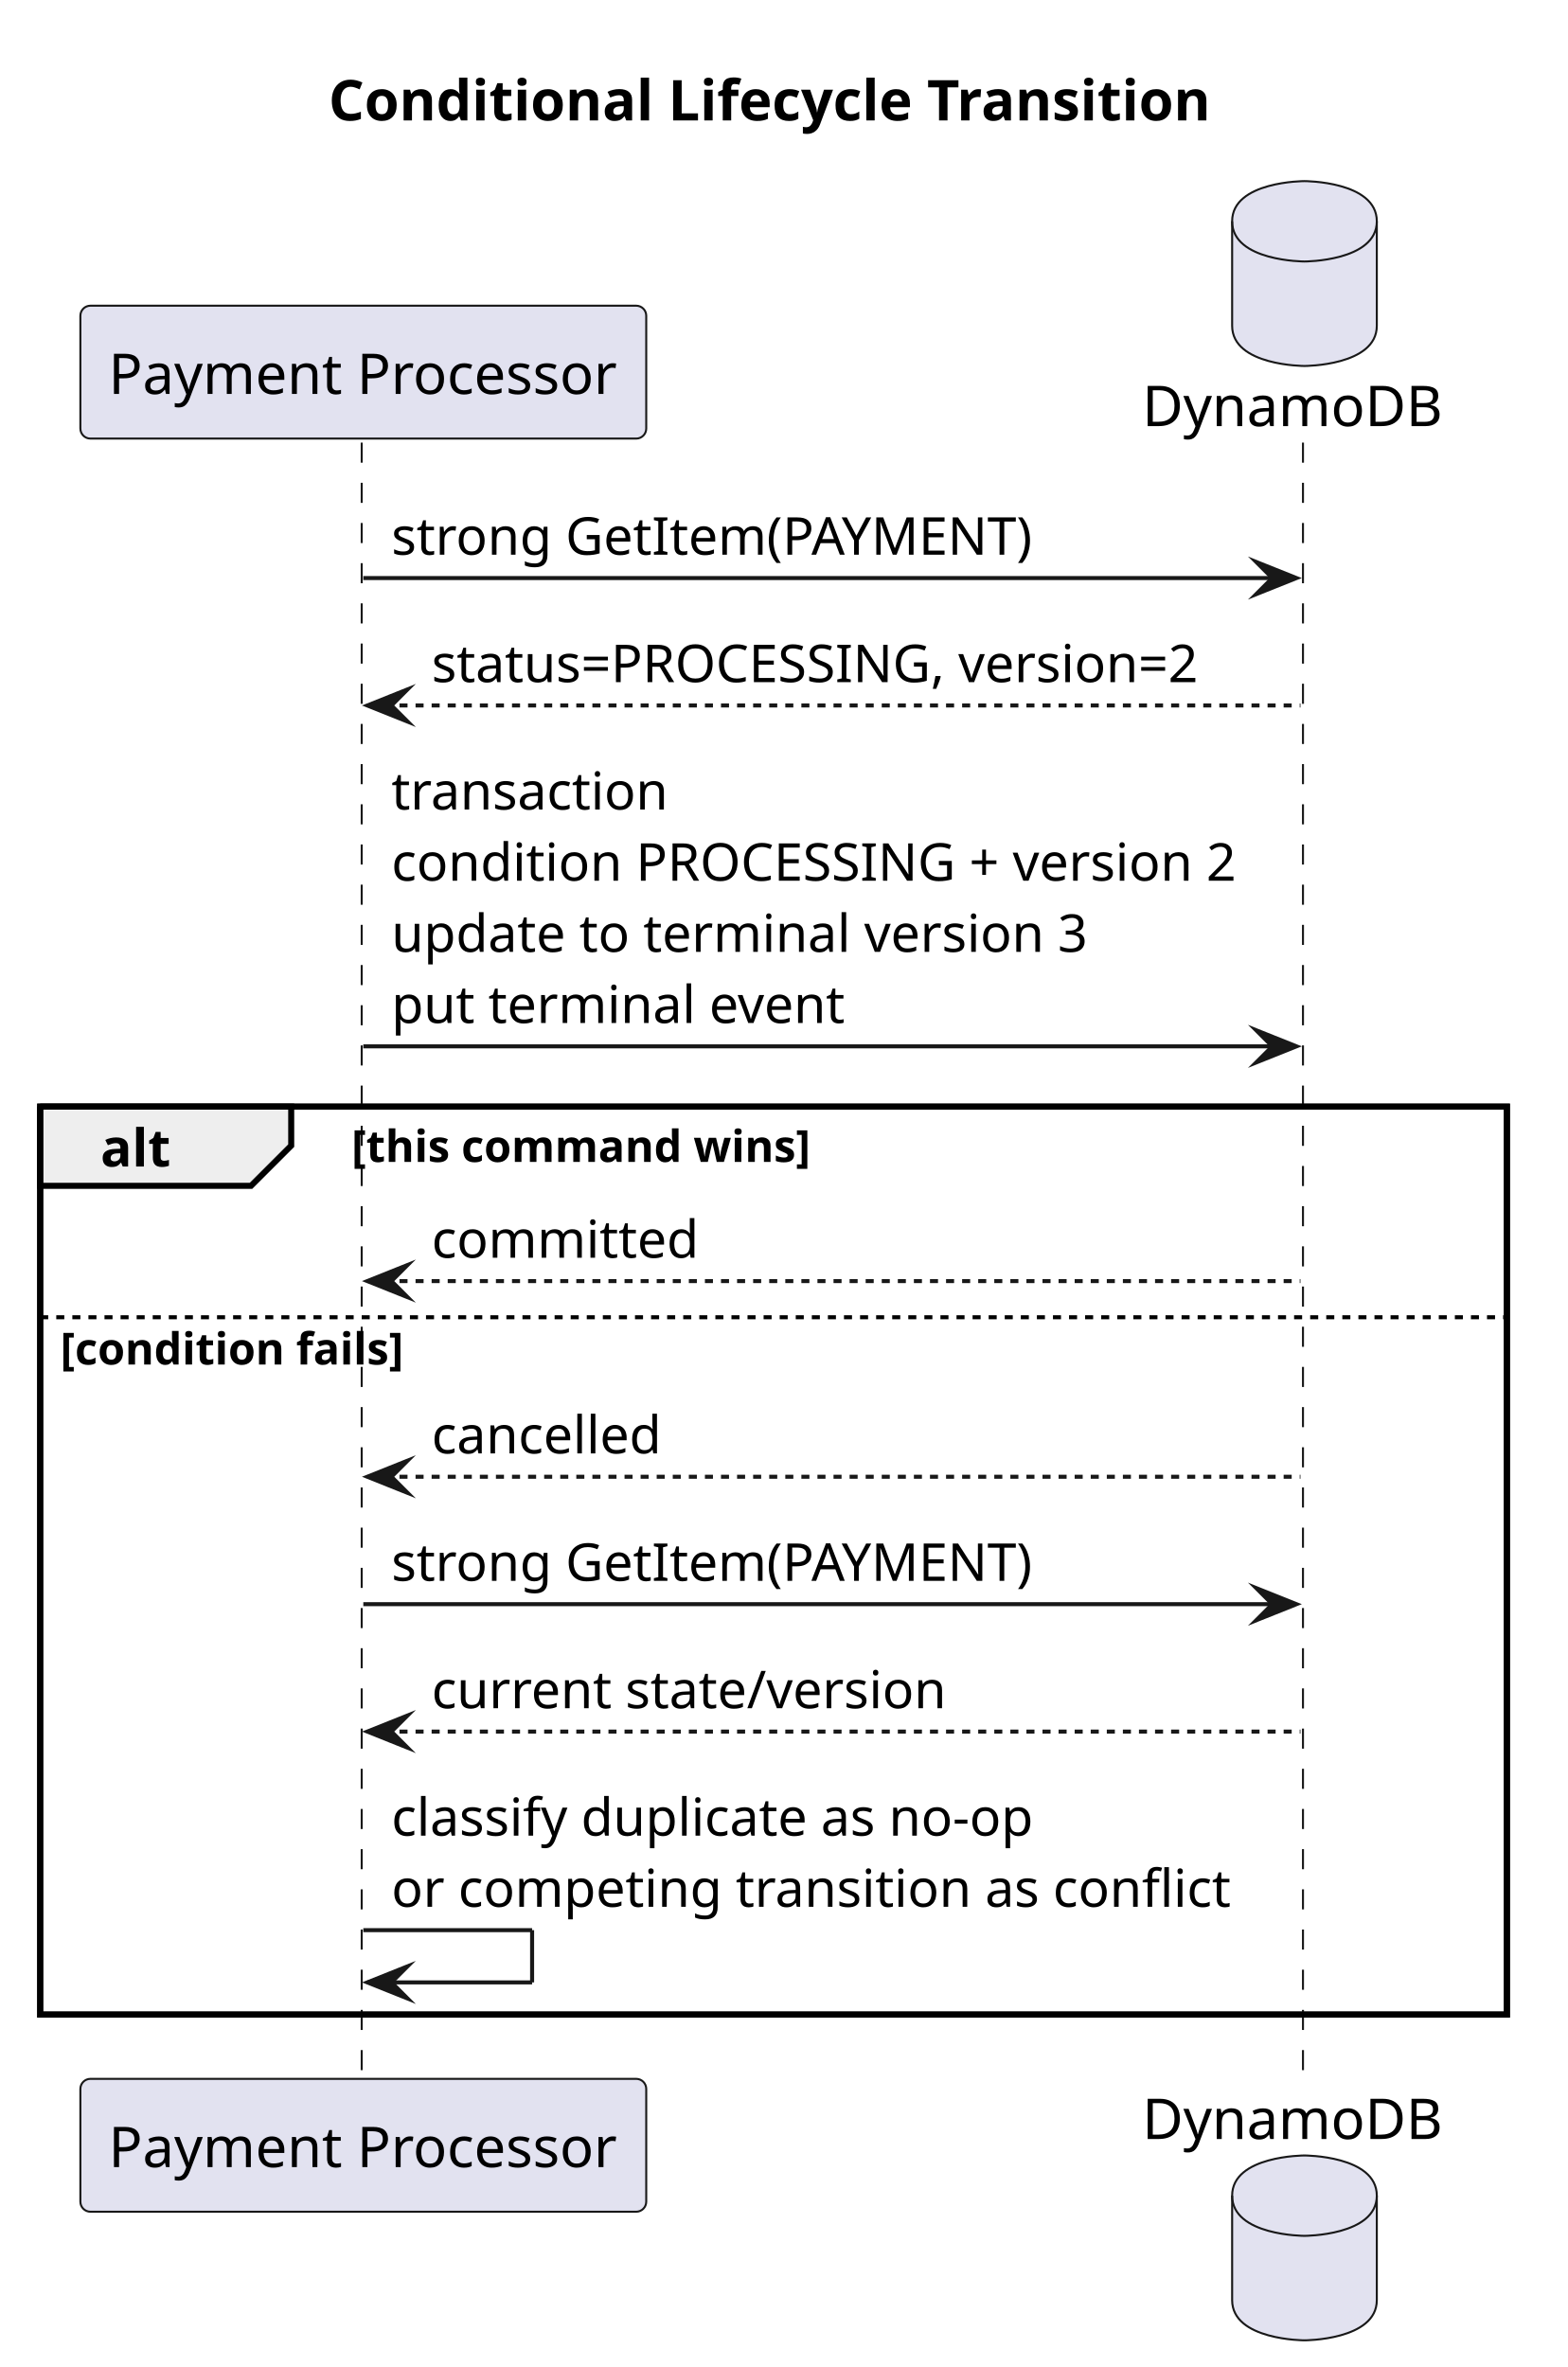
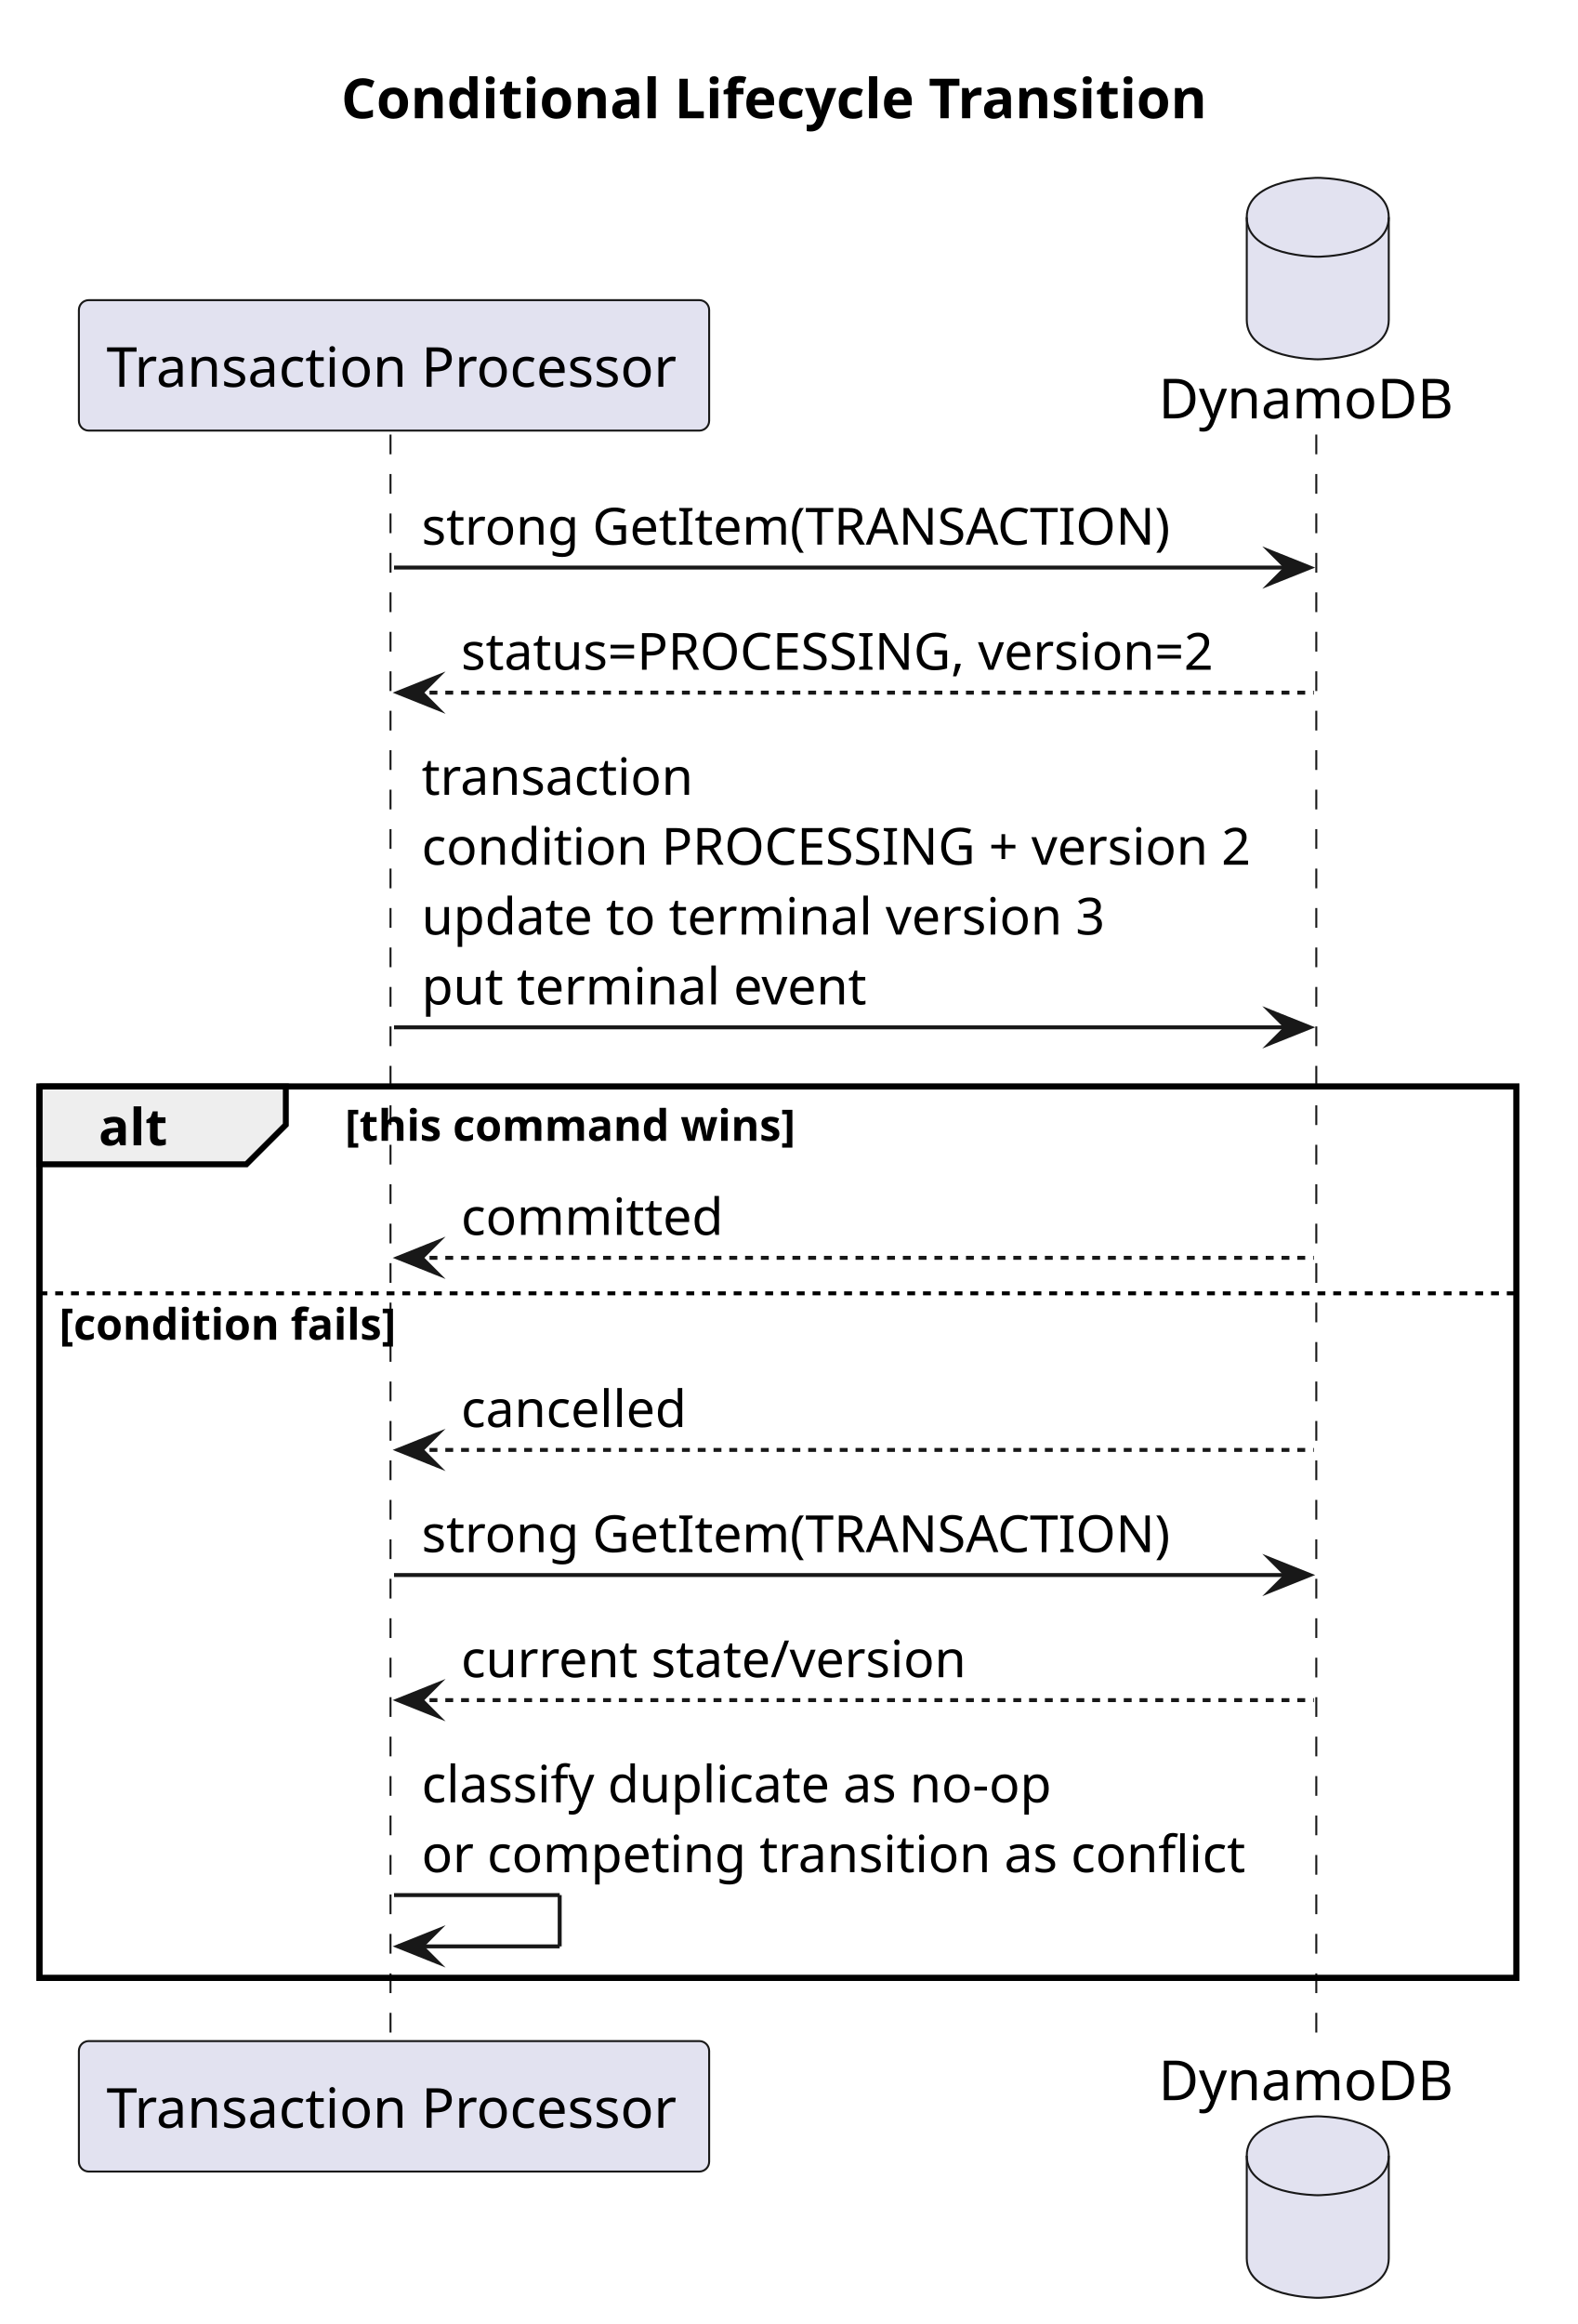
- <svg xmlns="http://www.w3.org/2000/svg" contentStyleType="text/css" data-diagram-type="SEQUENCE" height="589px" preserveAspectRatio="none" style="width:390px;height:589px;background:#FFFFFF;" version="1.1" viewBox="0 0 390 589" width="390px" zoomAndPan="magnify">
+ <svg xmlns="http://www.w3.org/2000/svg" contentStyleType="text/css" data-diagram-type="SEQUENCE" height="589px" preserveAspectRatio="none" style="width:400px;height:589px;background:#FFFFFF;" version="1.1" viewBox="0 0 400 589" width="400px" zoomAndPan="magnify">
  <defs />
  <g>
    <g class="title" data-source-line="1">
-       <text fill="#000000" font-family="sans-serif" font-size="14" font-weight="700" lengthAdjust="spacing" textLength="220.457" x="81.749" y="29.966">Conditional Lifecycle Transition</text>
+       <text fill="#000000" font-family="sans-serif" font-size="14" font-weight="700" lengthAdjust="spacing" textLength="220.457" x="86.495" y="29.966">Conditional Lifecycle Transition</text>
    </g>
-     <rect fill="none" height="225.924" style="stroke:#000000;stroke-width:1.5;" width="364.956" x="10" y="275.372" />
+     <rect fill="none" height="225.924" style="stroke:#000000;stroke-width:1.5;" width="374.448" x="10" y="275.372" />
    <g class="participant-lifeline" data-entity-uid="part1" data-qualified-name="Processor" data-source-line="3" id="part1-lifeline">
      <g>
-         <rect fill="#000000" fill-opacity="0" height="408.16" width="8" x="86.399" y="110.136" />
-         <line style="stroke:#181818;stroke-width:0.5;stroke-dasharray:5,5;" x1="90" x2="90" y1="110.136" y2="518.296" />
+         <rect fill="#000000" fill-opacity="0" height="408.16" width="8" x="95.891" y="110.136" />
+         <line style="stroke:#181818;stroke-width:0.5;stroke-dasharray:5,5;" x1="99" x2="99" y1="110.136" y2="518.296" />
      </g>
    </g>
    <g class="participant-lifeline" data-entity-uid="part2" data-qualified-name="DB" data-source-line="4" id="part2-lifeline">
      <g>
-         <rect fill="#000000" fill-opacity="0" height="408.16" width="8" x="320.583" y="110.136" />
-         <line style="stroke:#181818;stroke-width:0.5;stroke-dasharray:5,5;" x1="324.21" x2="324.21" y1="110.136" y2="518.296" />
+         <rect fill="#000000" fill-opacity="0" height="408.16" width="8" x="330.075" y="110.136" />
+         <line style="stroke:#181818;stroke-width:0.5;stroke-dasharray:5,5;" x1="333.702" x2="333.702" y1="110.136" y2="518.296" />
      </g>
    </g>
    <g class="participant participant-head" data-entity-uid="part1" data-qualified-name="Processor" data-source-line="3" id="part1-head">
-       <rect fill="#E2E2F0" height="33.068" rx="2.5" ry="2.5" style="stroke:#181818;stroke-width:0.5;" width="140.798" x="20" y="76.068" />
-       <text fill="#000000" font-family="sans-serif" font-size="14" lengthAdjust="spacing" textLength="126.797" x="27" y="98.034">Payment Processor</text>
+       <rect fill="#E2E2F0" height="33.068" rx="2.5" ry="2.5" style="stroke:#181818;stroke-width:0.5;" width="159.781" x="20" y="76.068" />
+       <text fill="#000000" font-family="sans-serif" font-size="14" lengthAdjust="spacing" textLength="145.781" x="27" y="98.034">Transaction Processor</text>
    </g>
    <g class="participant participant-tail" data-entity-uid="part1" data-qualified-name="Processor" data-source-line="3" id="part1-tail">
-       <rect fill="#E2E2F0" height="33.068" rx="2.5" ry="2.5" style="stroke:#181818;stroke-width:0.5;" width="140.798" x="20" y="517.296" />
-       <text fill="#000000" font-family="sans-serif" font-size="14" lengthAdjust="spacing" textLength="126.797" x="27" y="539.262">Payment Processor</text>
+       <rect fill="#E2E2F0" height="33.068" rx="2.5" ry="2.5" style="stroke:#181818;stroke-width:0.5;" width="159.781" x="20" y="517.296" />
+       <text fill="#000000" font-family="sans-serif" font-size="14" lengthAdjust="spacing" textLength="145.781" x="27" y="539.262">Transaction Processor</text>
    </g>
    <g class="participant participant-head" data-entity-uid="part2" data-qualified-name="DB" data-source-line="4" id="part2-head">
-       <text fill="#000000" font-family="sans-serif" font-size="14" lengthAdjust="spacing" textLength="74.746" x="284.21" y="106.034">DynamoDB</text>
-       <path d="M306.583,55.068 C306.583,45.068 324.583,45.068 324.583,45.068 C324.583,45.068 342.583,45.068 342.583,55.068 L342.583,81.068 C342.583,91.068 324.583,91.068 324.583,91.068 C324.583,91.068 306.583,91.068 306.583,81.068 L306.583,55.068" fill="#E2E2F0" style="stroke:#181818;stroke-width:0.5;" />
-       <path d="M306.583,55.068 C306.583,65.068 324.583,65.068 324.583,65.068 C324.583,65.068 342.583,65.068 342.583,55.068" fill="none" style="stroke:#181818;stroke-width:0.5;" />
+       <text fill="#000000" font-family="sans-serif" font-size="14" lengthAdjust="spacing" textLength="74.746" x="293.702" y="106.034">DynamoDB</text>
+       <path d="M316.075,55.068 C316.075,45.068 334.075,45.068 334.075,45.068 C334.075,45.068 352.075,45.068 352.075,55.068 L352.075,81.068 C352.075,91.068 334.075,91.068 334.075,91.068 C334.075,91.068 316.075,91.068 316.075,81.068 L316.075,55.068" fill="#E2E2F0" style="stroke:#181818;stroke-width:0.5;" />
+       <path d="M316.075,55.068 C316.075,65.068 334.075,65.068 334.075,65.068 C334.075,65.068 352.075,65.068 352.075,55.068" fill="none" style="stroke:#181818;stroke-width:0.5;" />
    </g>
    <g class="participant participant-tail" data-entity-uid="part2" data-qualified-name="DB" data-source-line="4" id="part2-tail">
-       <text fill="#000000" font-family="sans-serif" font-size="14" lengthAdjust="spacing" textLength="74.746" x="284.21" y="532.262">DynamoDB</text>
-       <path d="M306.583,546.364 C306.583,536.364 324.583,536.364 324.583,536.364 C324.583,536.364 342.583,536.364 342.583,546.364 L342.583,572.364 C342.583,582.364 324.583,582.364 324.583,582.364 C324.583,582.364 306.583,582.364 306.583,572.364 L306.583,546.364" fill="#E2E2F0" style="stroke:#181818;stroke-width:0.5;" />
-       <path d="M306.583,546.364 C306.583,556.364 324.583,556.364 324.583,556.364 C324.583,556.364 342.583,556.364 342.583,546.364" fill="none" style="stroke:#181818;stroke-width:0.5;" />
+       <text fill="#000000" font-family="sans-serif" font-size="14" lengthAdjust="spacing" textLength="74.746" x="293.702" y="532.262">DynamoDB</text>
+       <path d="M316.075,546.364 C316.075,536.364 334.075,536.364 334.075,536.364 C334.075,536.364 352.075,536.364 352.075,546.364 L352.075,572.364 C352.075,582.364 334.075,582.364 334.075,582.364 C334.075,582.364 316.075,582.364 316.075,572.364 L316.075,546.364" fill="#E2E2F0" style="stroke:#181818;stroke-width:0.5;" />
+       <path d="M316.075,546.364 C316.075,556.364 334.075,556.364 334.075,556.364 C334.075,556.364 352.075,556.364 352.075,546.364" fill="none" style="stroke:#181818;stroke-width:0.5;" />
    </g>
    <g class="message" data-entity-1="part1" data-entity-2="part2" data-source-line="6" id="msg1">
-       <polygon fill="#181818" points="312.583,139.842,322.583,143.842,312.583,147.842,316.583,143.842" style="stroke:#181818;stroke-width:1;stroke-linejoin:miter;stroke-miterlimit:10;" />
-       <line style="stroke:#181818;stroke-width:1;" x1="90.399" x2="318.583" y1="143.842" y2="143.842" />
-       <text fill="#000000" font-family="sans-serif" font-size="13" lengthAdjust="spacing" textLength="161.096" x="97.399" y="138.033">strong GetItem(PAYMENT)</text>
+       <polygon fill="#181818" points="322.075,139.842,332.075,143.842,322.075,147.842,326.075,143.842" style="stroke:#181818;stroke-width:1;stroke-linejoin:miter;stroke-miterlimit:10;" />
+       <line style="stroke:#181818;stroke-width:1;" x1="99.891" x2="328.075" y1="143.842" y2="143.842" />
+       <text fill="#000000" font-family="sans-serif" font-size="13" lengthAdjust="spacing" textLength="190.268" x="106.891" y="138.033">strong GetItem(TRANSACTION)</text>
    </g>
    <g class="message" data-entity-1="part2" data-entity-2="part1" data-source-line="7" id="msg2">
-       <polygon fill="#181818" points="101.399,171.548,91.399,175.548,101.399,179.548,97.399,175.548" style="stroke:#181818;stroke-width:1;stroke-linejoin:miter;stroke-miterlimit:10;" />
-       <line style="stroke:#181818;stroke-width:1;stroke-dasharray:2,2;" x1="95.399" x2="323.583" y1="175.548" y2="175.548" />
-       <text fill="#000000" font-family="sans-serif" font-size="13" lengthAdjust="spacing" textLength="190.697" x="107.399" y="169.739">status=PROCESSING, version=2</text>
+       <polygon fill="#181818" points="110.891,171.548,100.891,175.548,110.891,179.548,106.891,175.548" style="stroke:#181818;stroke-width:1;stroke-linejoin:miter;stroke-miterlimit:10;" />
+       <line style="stroke:#181818;stroke-width:1;stroke-dasharray:2,2;" x1="104.891" x2="333.075" y1="175.548" y2="175.548" />
+       <text fill="#000000" font-family="sans-serif" font-size="13" lengthAdjust="spacing" textLength="190.697" x="116.891" y="169.739">status=PROCESSING, version=2</text>
    </g>
    <g class="message" data-entity-1="part1" data-entity-2="part2" data-source-line="8" id="msg3">
-       <polygon fill="#181818" points="312.583,256.372,322.583,260.372,312.583,264.372,316.583,260.372" style="stroke:#181818;stroke-width:1;stroke-linejoin:miter;stroke-miterlimit:10;" />
-       <line style="stroke:#181818;stroke-width:1;" x1="90.399" x2="318.583" y1="260.372" y2="260.372" />
-       <text fill="#000000" font-family="sans-serif" font-size="13" lengthAdjust="spacing" textLength="69.095" x="97.399" y="201.445">transaction</text>
-       <text fill="#000000" font-family="sans-serif" font-size="13" lengthAdjust="spacing" textLength="210.184" x="97.399" y="219.151">condition PROCESSING + version 2</text>
-       <text fill="#000000" font-family="sans-serif" font-size="13" lengthAdjust="spacing" textLength="173.225" x="97.399" y="236.857">update to terminal version 3</text>
-       <text fill="#000000" font-family="sans-serif" font-size="13" lengthAdjust="spacing" textLength="113.061" x="97.399" y="254.563">put terminal event</text>
+       <polygon fill="#181818" points="322.075,256.372,332.075,260.372,322.075,264.372,326.075,260.372" style="stroke:#181818;stroke-width:1;stroke-linejoin:miter;stroke-miterlimit:10;" />
+       <line style="stroke:#181818;stroke-width:1;" x1="99.891" x2="328.075" y1="260.372" y2="260.372" />
+       <text fill="#000000" font-family="sans-serif" font-size="13" lengthAdjust="spacing" textLength="69.095" x="106.891" y="201.445">transaction</text>
+       <text fill="#000000" font-family="sans-serif" font-size="13" lengthAdjust="spacing" textLength="210.184" x="106.891" y="219.151">condition PROCESSING + version 2</text>
+       <text fill="#000000" font-family="sans-serif" font-size="13" lengthAdjust="spacing" textLength="173.225" x="106.891" y="236.857">update to terminal version 3</text>
+       <text fill="#000000" font-family="sans-serif" font-size="13" lengthAdjust="spacing" textLength="113.061" x="106.891" y="254.563">put terminal event</text>
    </g>
    <path d="M10,275.372 L72.459,275.372 L72.459,285.078 L62.459,295.078 L10,295.078 L10,275.372" fill="#EEEEEE" style="stroke:#000000;stroke-width:1.5;" />
-     <rect fill="none" height="225.924" style="stroke:#000000;stroke-width:1.5;" width="364.956" x="10" y="275.372" />
+     <rect fill="none" height="225.924" style="stroke:#000000;stroke-width:1.5;" width="374.448" x="10" y="275.372" />
    <text fill="#000000" font-family="sans-serif" font-size="13" font-weight="700" lengthAdjust="spacing" textLength="17.459" x="25" y="290.269">alt</text>
    <text fill="#000000" font-family="sans-serif" font-size="11" font-weight="700" lengthAdjust="spacing" textLength="114.19" x="87.459" y="289.131">[this command wins]</text>
    <g class="message" data-entity-1="part2" data-entity-2="part1" data-source-line="11" id="msg4">
-       <polygon fill="#181818" points="101.399,314.784,91.399,318.784,101.399,322.784,97.399,318.784" style="stroke:#181818;stroke-width:1;stroke-linejoin:miter;stroke-miterlimit:10;" />
-       <line style="stroke:#181818;stroke-width:1;stroke-dasharray:2,2;" x1="95.399" x2="323.583" y1="318.784" y2="318.784" />
-       <text fill="#000000" font-family="sans-serif" font-size="13" lengthAdjust="spacing" textLength="66.482" x="107.399" y="312.975">committed</text>
+       <polygon fill="#181818" points="110.891,314.784,100.891,318.784,110.891,322.784,106.891,318.784" style="stroke:#181818;stroke-width:1;stroke-linejoin:miter;stroke-miterlimit:10;" />
+       <line style="stroke:#181818;stroke-width:1;stroke-dasharray:2,2;" x1="104.891" x2="333.075" y1="318.784" y2="318.784" />
+       <text fill="#000000" font-family="sans-serif" font-size="13" lengthAdjust="spacing" textLength="66.482" x="116.891" y="312.975">committed</text>
    </g>
-     <line style="stroke:#000000;stroke-width:1;stroke-dasharray:2,2;" x1="10" x2="374.956" y1="327.784" y2="327.784" />
+     <line style="stroke:#000000;stroke-width:1;stroke-dasharray:2,2;" x1="10" x2="384.448" y1="327.784" y2="327.784" />
    <text fill="#000000" font-family="sans-serif" font-size="11" font-weight="700" lengthAdjust="spacing" textLength="85.392" x="15" y="339.543">[condition fails]</text>
    <g class="message" data-entity-1="part2" data-entity-2="part1" data-source-line="13" id="msg5">
-       <polygon fill="#181818" points="101.399,363.472,91.399,367.472,101.399,371.472,97.399,367.472" style="stroke:#181818;stroke-width:1;stroke-linejoin:miter;stroke-miterlimit:10;" />
-       <line style="stroke:#181818;stroke-width:1;stroke-dasharray:2,2;" x1="95.399" x2="323.583" y1="367.472" y2="367.472" />
-       <text fill="#000000" font-family="sans-serif" font-size="13" lengthAdjust="spacing" textLength="57.174" x="107.399" y="361.663">cancelled</text>
+       <polygon fill="#181818" points="110.891,363.472,100.891,367.472,110.891,371.472,106.891,367.472" style="stroke:#181818;stroke-width:1;stroke-linejoin:miter;stroke-miterlimit:10;" />
+       <line style="stroke:#181818;stroke-width:1;stroke-dasharray:2,2;" x1="104.891" x2="333.075" y1="367.472" y2="367.472" />
+       <text fill="#000000" font-family="sans-serif" font-size="13" lengthAdjust="spacing" textLength="57.174" x="116.891" y="361.663">cancelled</text>
    </g>
    <g class="message" data-entity-1="part1" data-entity-2="part2" data-source-line="14" id="msg6">
-       <polygon fill="#181818" points="312.583,395.178,322.583,399.178,312.583,403.178,316.583,399.178" style="stroke:#181818;stroke-width:1;stroke-linejoin:miter;stroke-miterlimit:10;" />
-       <line style="stroke:#181818;stroke-width:1;" x1="90.399" x2="318.583" y1="399.178" y2="399.178" />
-       <text fill="#000000" font-family="sans-serif" font-size="13" lengthAdjust="spacing" textLength="161.096" x="97.399" y="393.369">strong GetItem(PAYMENT)</text>
+       <polygon fill="#181818" points="322.075,395.178,332.075,399.178,322.075,403.178,326.075,399.178" style="stroke:#181818;stroke-width:1;stroke-linejoin:miter;stroke-miterlimit:10;" />
+       <line style="stroke:#181818;stroke-width:1;" x1="99.891" x2="328.075" y1="399.178" y2="399.178" />
+       <text fill="#000000" font-family="sans-serif" font-size="13" lengthAdjust="spacing" textLength="190.268" x="106.891" y="393.369">strong GetItem(TRANSACTION)</text>
    </g>
    <g class="message" data-entity-1="part2" data-entity-2="part1" data-source-line="15" id="msg7">
-       <polygon fill="#181818" points="101.399,426.884,91.399,430.884,101.399,434.884,97.399,430.884" style="stroke:#181818;stroke-width:1;stroke-linejoin:miter;stroke-miterlimit:10;" />
-       <line style="stroke:#181818;stroke-width:1;stroke-dasharray:2,2;" x1="95.399" x2="323.583" y1="430.884" y2="430.884" />
-       <text fill="#000000" font-family="sans-serif" font-size="13" lengthAdjust="spacing" textLength="128.31" x="107.399" y="425.075">current state/version</text>
+       <polygon fill="#181818" points="110.891,426.884,100.891,430.884,110.891,434.884,106.891,430.884" style="stroke:#181818;stroke-width:1;stroke-linejoin:miter;stroke-miterlimit:10;" />
+       <line style="stroke:#181818;stroke-width:1;stroke-dasharray:2,2;" x1="104.891" x2="333.075" y1="430.884" y2="430.884" />
+       <text fill="#000000" font-family="sans-serif" font-size="13" lengthAdjust="spacing" textLength="128.31" x="116.891" y="425.075">current state/version</text>
    </g>
    <g class="message" data-entity-1="part1" data-entity-2="part1" data-source-line="16" id="msg8">
-       <line style="stroke:#181818;stroke-width:1;" x1="90.399" x2="132.399" y1="480.296" y2="480.296" />
-       <line style="stroke:#181818;stroke-width:1;" x1="132.399" x2="132.399" y1="480.296" y2="493.296" />
-       <line style="stroke:#181818;stroke-width:1;" x1="91.399" x2="132.399" y1="493.296" y2="493.296" />
-       <polygon fill="#181818" points="101.399,489.296,91.399,493.296,101.399,497.296,97.399,493.296" style="stroke:#181818;stroke-width:1;stroke-linejoin:miter;stroke-miterlimit:10;" />
-       <text fill="#000000" font-family="sans-serif" font-size="13" lengthAdjust="spacing" textLength="159.692" x="97.399" y="456.781">classify duplicate as no-op</text>
-       <text fill="#000000" font-family="sans-serif" font-size="13" lengthAdjust="spacing" textLength="209.105" x="97.399" y="474.487">or competing transition as conflict</text>
+       <line style="stroke:#181818;stroke-width:1;" x1="99.891" x2="141.891" y1="480.296" y2="480.296" />
+       <line style="stroke:#181818;stroke-width:1;" x1="141.891" x2="141.891" y1="480.296" y2="493.296" />
+       <line style="stroke:#181818;stroke-width:1;" x1="100.891" x2="141.891" y1="493.296" y2="493.296" />
+       <polygon fill="#181818" points="110.891,489.296,100.891,493.296,110.891,497.296,106.891,493.296" style="stroke:#181818;stroke-width:1;stroke-linejoin:miter;stroke-miterlimit:10;" />
+       <text fill="#000000" font-family="sans-serif" font-size="13" lengthAdjust="spacing" textLength="159.692" x="106.891" y="456.781">classify duplicate as no-op</text>
+       <text fill="#000000" font-family="sans-serif" font-size="13" lengthAdjust="spacing" textLength="209.105" x="106.891" y="474.487">or competing transition as conflict</text>
    </g>
  </g>
</svg>
